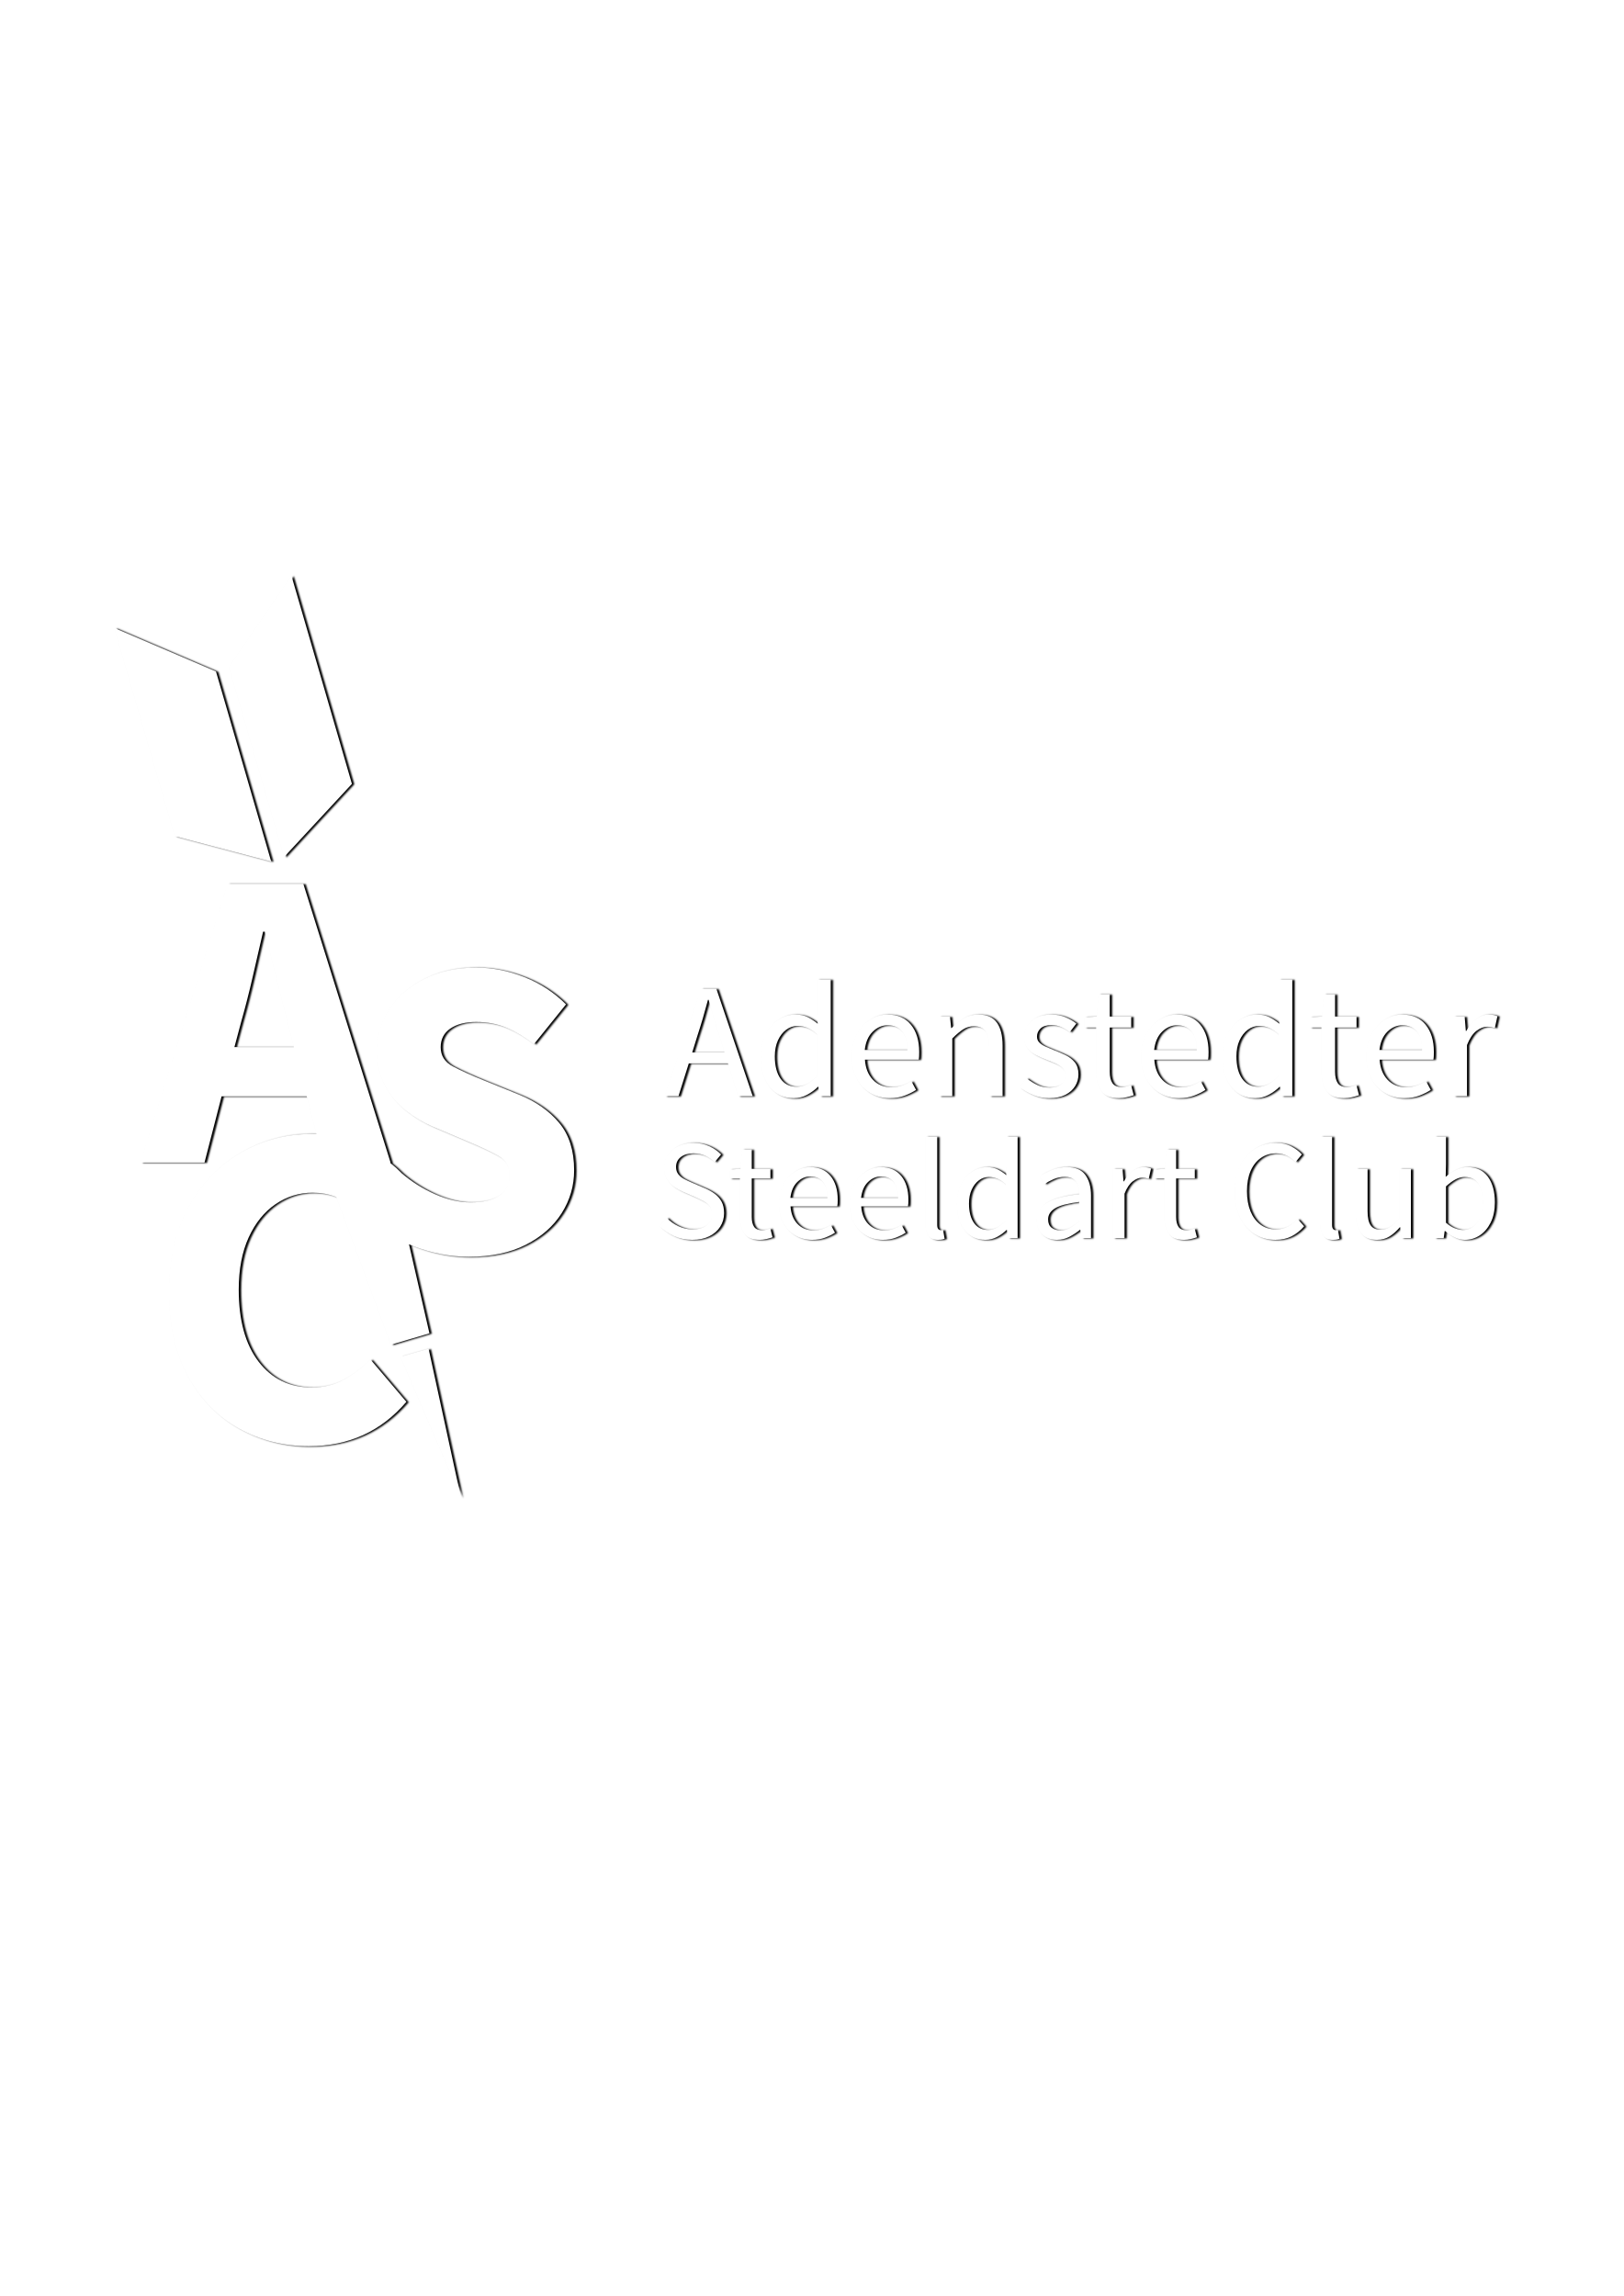
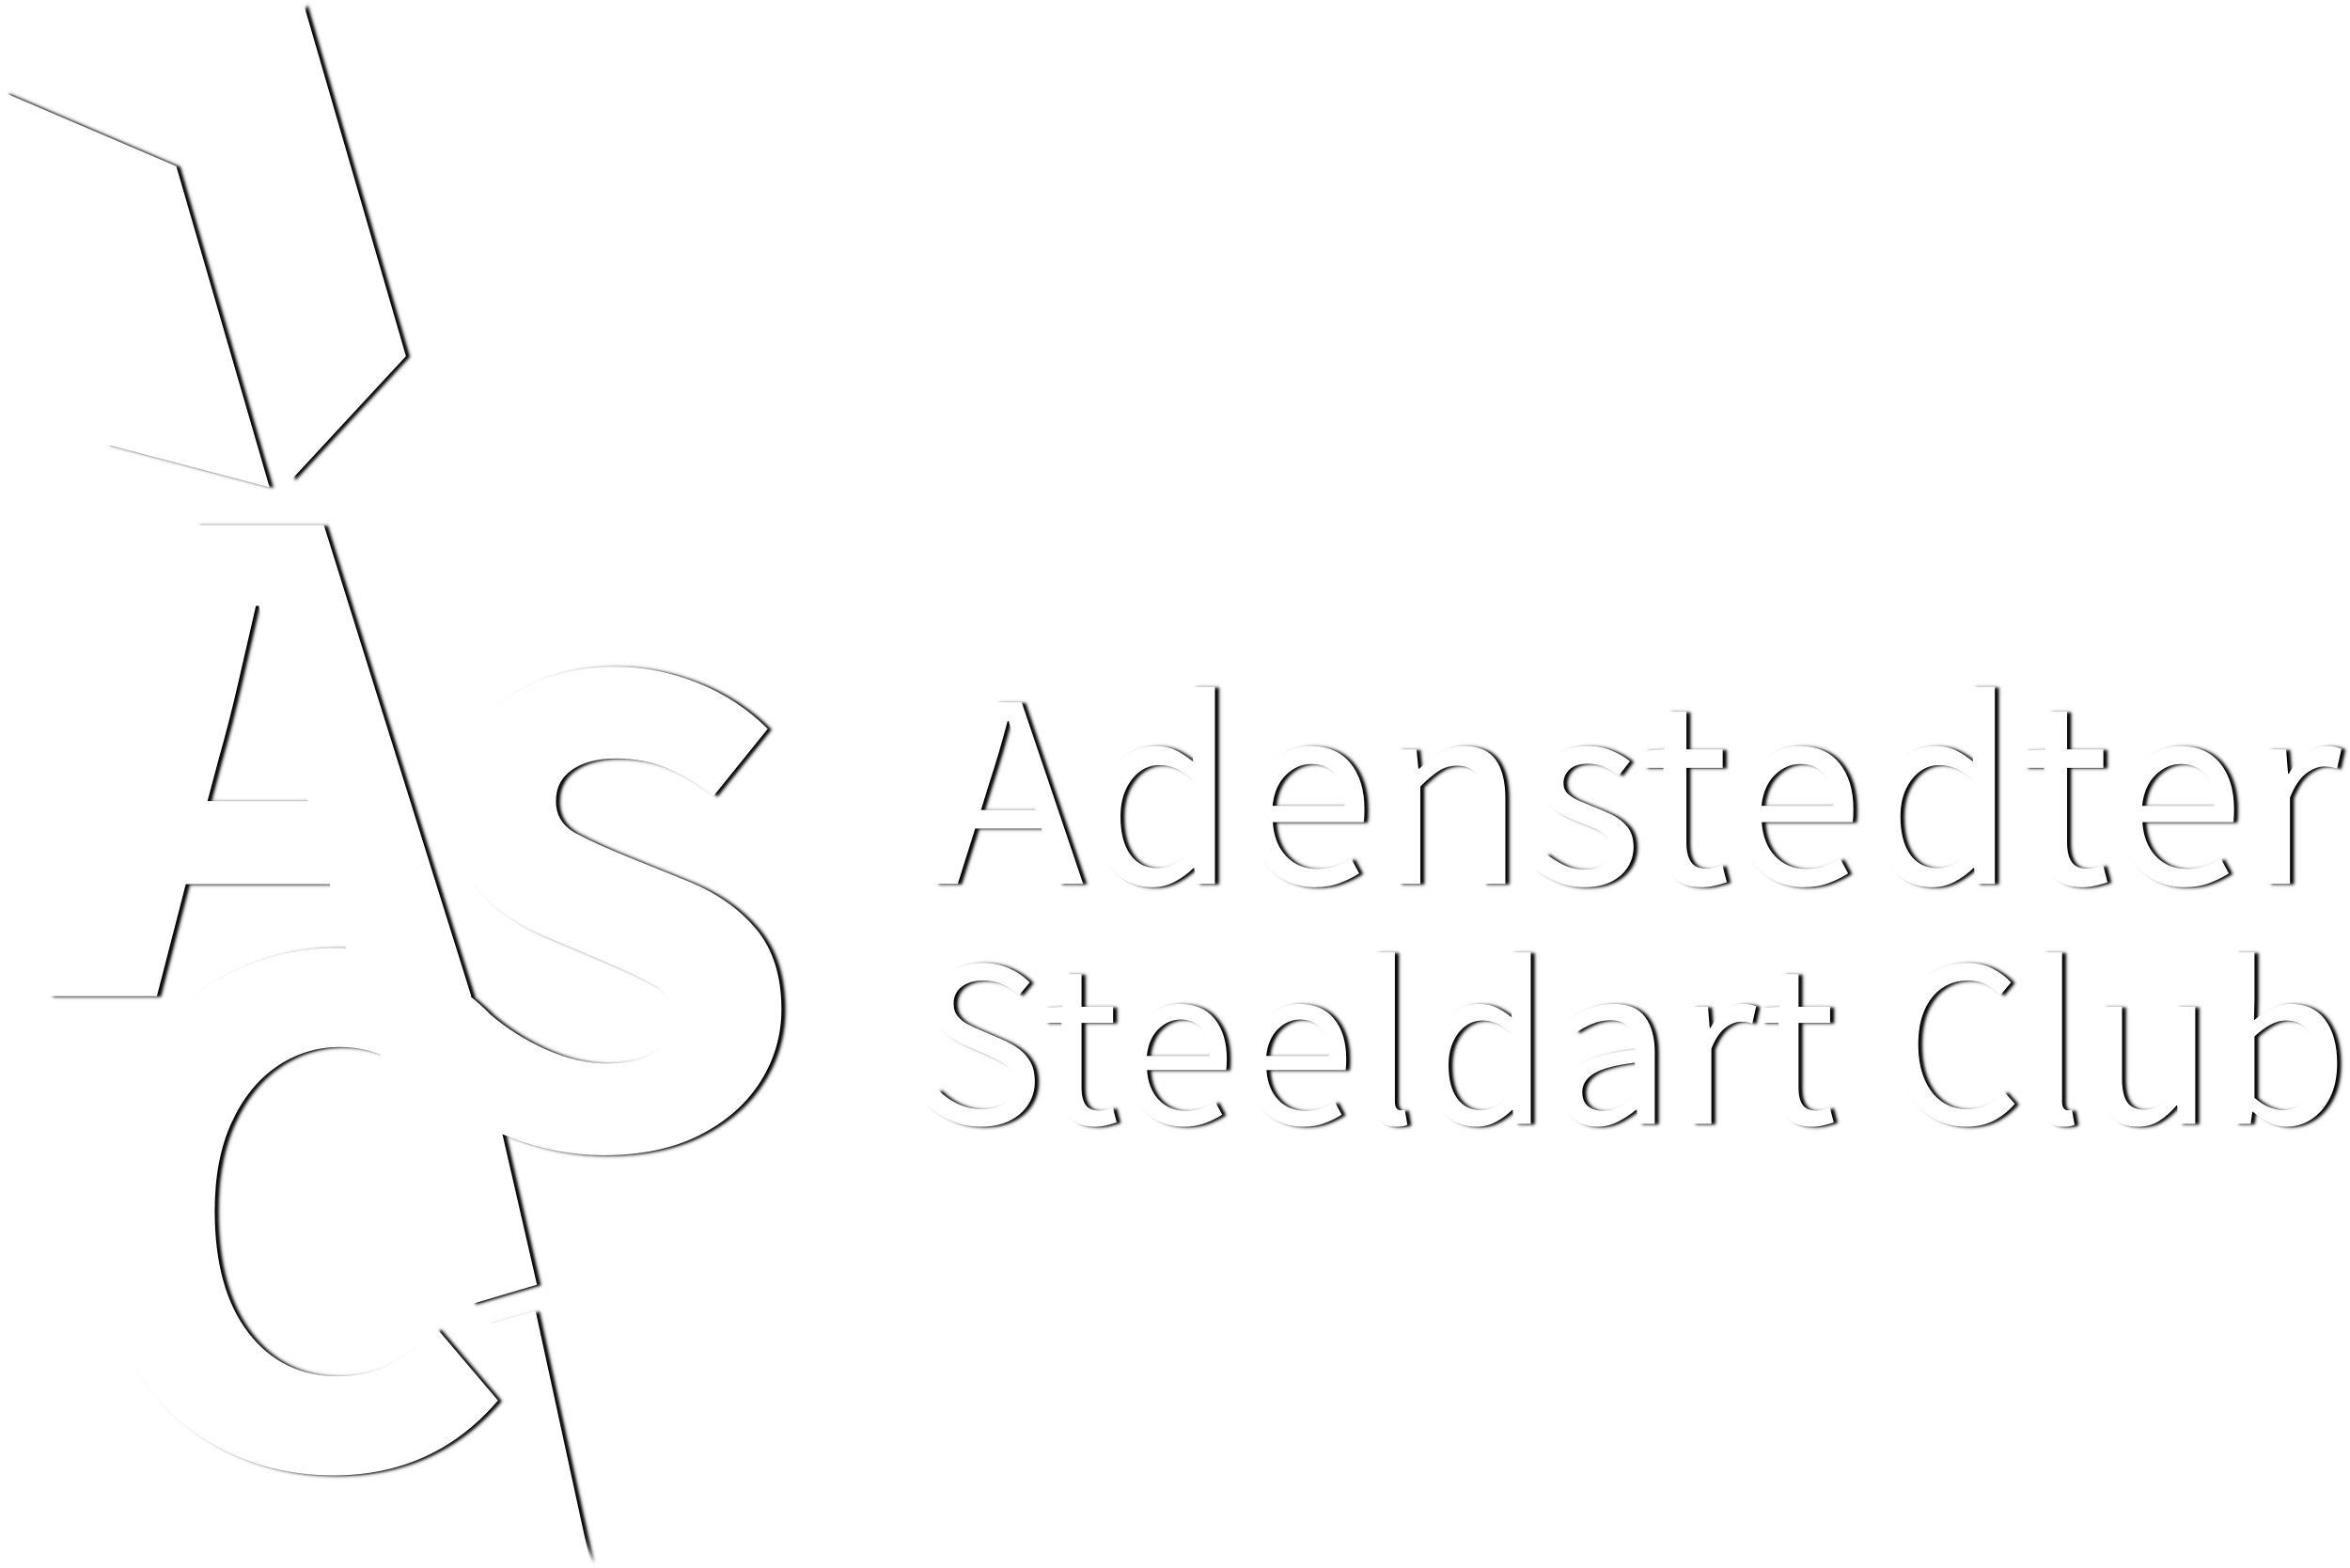
- <svg xmlns="http://www.w3.org/2000/svg" width="210mm" height="297mm" viewBox="0 0 210 297" version="1.1" id="svg1" xml:space="preserve">
+ <svg xmlns="http://www.w3.org/2000/svg" width="179.885mm" height="119.99mm" viewBox="0 0 179.885 119.99" version="1.1" id="svg1" xml:space="preserve">
  <defs id="defs1">
-     <filter style="color-interpolation-filters:sRGB;" id="filter40" x="-0.002" y="-0.003" width="1.006" height="1.006">
+     <filter style="color-interpolation-filters:sRGB" id="filter40" x="-0.002" y="-0.003" width="1.006" height="1.006">
      <feFlood result="flood" in="SourceGraphic" flood-opacity="1" flood-color="rgb(0,0,0)" id="feFlood39" />
      <feGaussianBlur result="blur" in="SourceGraphic" stdDeviation="8.1" id="feGaussianBlur39" />
      <feOffset result="offset" in="blur" dx="17.9" dy="-2.9" id="feOffset39" />
      <feComposite result="comp1" operator="in" in="flood" in2="offset" id="feComposite39" />
      <feComposite result="comp2" operator="out" in="comp1" in2="SourceGraphic" id="feComposite40" />
    </filter>
  </defs>
-   <g id="layer1">
+   <g id="layer1" transform="translate(-14.43793,-74.13647)">
    <g id="g3660" transform="matrix(0.01747024,0,0,-0.01747024,14.77755,193.736)" style="filter:url(#filter40)">
      <path d="M 1161.67,4710.42 752.871,6117.8 0,6439.77 447.656,4898.61 1161.67,4710.42" style="fill:#231f20;fill-opacity:1;fill-rule:nonzero;stroke:none" id="path3662" />
      <path d="m 4316.44,3418.38 -37.6,-121.31 h 238.98 l -37.61,121.31 c -14.55,44.47 -28.32,88.75 -41.24,132.83 -12.95,44.07 -25.9,89.16 -38.82,135.26 h -4.85 c -12.13,-46.1 -24.68,-91.19 -37.61,-135.26 -12.95,-44.08 -26.69,-88.36 -41.25,-132.83 z m -242.61,-445.2 269.3,795.78 h 114.04 l 269.3,-795.78 H 4618.5 l -75.21,242.61 h -289.92 l -76.43,-242.61 h -103.11" style="fill:#231f20;fill-opacity:1;fill-rule:nonzero;stroke:none" id="path3664" />
      <path d="m 5052.78,3042.32 c 51.74,0 101.9,27.09 150.42,81.28 v 308.13 c -25.08,22.62 -49.13,38.6 -72.18,47.91 -23.04,9.29 -46.71,13.95 -70.96,13.95 -31.55,0 -60.05,-9.51 -85.53,-28.5 -25.47,-19.02 -45.9,-45.31 -61.26,-78.86 -15.37,-33.57 -23.05,-72.99 -23.05,-118.27 0,-70.36 14.14,-125.56 42.46,-165.59 28.3,-40.03 68.33,-60.05 120.1,-60.05 z m -21.84,-83.7 c -73.6,0 -132.64,26.88 -177.11,80.67 -44.49,53.77 -66.72,129.59 -66.72,227.46 0,63.87 11.92,119.07 35.79,165.58 23.84,46.5 55.38,82.28 94.62,107.36 39.22,25.06 81.07,37.6 125.55,37.6 33.97,0 63.48,-6.06 88.56,-18.19 25.06,-12.13 50.53,-28.72 76.42,-49.74 l -4.85,100.69 v 226.85 h 100.68 v -863.72 h -82.49 l -8.48,69.14 h -3.64 c -22.65,-22.65 -49.34,-42.26 -80.07,-58.83 -30.75,-16.57 -63.49,-24.87 -98.26,-24.87" style="fill:#231f20;fill-opacity:1;fill-rule:nonzero;stroke:none" id="path3666" />
      <path d="m 5556.21,3315.27 h 315.4 c 0,59.84 -12.74,105.33 -38.21,136.47 -25.48,31.12 -61.26,46.71 -107.36,46.71 -41.25,0 -78.25,-15.99 -111,-47.92 -32.76,-31.96 -52.37,-77.04 -58.83,-135.26 z m 185.59,-356.65 c -52.57,0 -100.28,12.34 -143.14,37 -42.87,24.66 -76.84,60.05 -101.89,106.15 -25.08,46.09 -37.61,101.08 -37.61,164.98 0,64.68 12.73,120.09 38.21,166.19 25.48,46.1 58.42,81.67 98.87,106.75 40.43,25.06 82.89,37.6 127.37,37.6 75.22,0 133.23,-25.07 174.08,-75.21 40.83,-50.15 61.26,-117.27 61.26,-201.37 0,-10.52 -0.2,-20.83 -0.6,-30.93 -0.42,-10.12 -1.43,-18.81 -3.04,-26.09 h -397.89 c 4.03,-62.28 23.65,-112.02 58.84,-149.2 35.17,-37.21 81.06,-55.81 137.68,-55.81 28.29,0 54.38,4.25 78.25,12.74 23.84,8.49 46.69,19.6 68.53,33.36 l 35.19,-65.5 c -25.08,-16.19 -53.59,-30.33 -85.53,-42.47 -31.95,-12.12 -68.15,-18.19 -108.58,-18.19" style="fill:#231f20;fill-opacity:1;fill-rule:nonzero;stroke:none" id="path3668" />
      <path d="m 6104.5,2973.18 v 589.56 h 82.49 l 8.5,-84.92 h 3.63 c 28.3,28.3 58.23,51.96 89.77,70.97 31.54,18.99 67.51,28.5 107.96,28.5 62.27,0 107.76,-19.61 136.48,-58.83 28.7,-39.23 43.06,-96.44 43.06,-171.65 v -373.63 h -99.47 v 360.28 c 0,54.99 -8.91,95.02 -26.69,120.1 -17.8,25.06 -46.1,37.6 -84.92,37.6 -29.92,0 -56.83,-7.69 -80.66,-23.04 -23.87,-15.37 -50.77,-38.02 -80.68,-67.94 v -427 h -99.47" style="fill:#231f20;fill-opacity:1;fill-rule:nonzero;stroke:none" id="path3670" />
      <path d="m 6922.12,2958.62 c -42.06,0 -82.09,7.89 -120.1,23.65 -38.02,15.77 -71.17,34.97 -99.47,57.63 l 49.73,66.71 c 25.88,-20.22 52.56,-36.99 80.07,-50.34 27.48,-13.34 58.62,-20.01 93.41,-20.01 38.82,0 67.93,9.09 87.34,27.29 19.41,18.2 29.11,39.83 29.11,64.9 0,20.21 -6.67,37.19 -20.02,50.95 -13.34,13.74 -30.32,25.27 -50.94,34.57 -20.63,9.29 -41.86,17.99 -63.69,26.09 -27.5,10.49 -54.59,22.44 -81.27,35.78 -26.69,13.35 -48.53,30.73 -65.51,52.17 -16.98,21.41 -25.48,48.71 -25.48,81.88 0,47.71 17.99,87.53 53.98,119.49 35.98,31.94 85.92,47.91 149.82,47.91 36.4,0 70.36,-6.48 101.9,-19.41 31.54,-12.94 58.63,-28.71 81.27,-47.31 l -48.51,-63.08 c -20.23,15.36 -41.25,27.9 -63.09,37.61 -21.83,9.7 -45.69,14.56 -71.57,14.56 -37.21,0 -64.5,-8.5 -81.89,-25.48 -17.4,-16.98 -26.07,-36.81 -26.07,-59.44 0,-18.61 6.06,-33.78 18.19,-45.49 12.13,-11.73 27.9,-21.84 47.31,-30.33 19.41,-8.49 40.04,-17.19 61.87,-26.08 28.29,-10.52 56.2,-22.44 83.7,-35.79 27.48,-13.34 50.35,-31.14 68.54,-53.37 18.2,-22.25 27.29,-51.97 27.29,-89.16 0,-31.54 -8.3,-60.65 -24.86,-87.34 -16.59,-26.69 -40.85,-48.13 -72.78,-64.3 -31.96,-16.17 -71.39,-24.26 -118.28,-24.26" style="fill:#231f20;fill-opacity:1;fill-rule:nonzero;stroke:none" id="path3672" />
      <path d="m 7437.68,2958.62 c -63.08,0 -106.96,18.19 -131.62,54.59 -24.68,36.39 -37,83.7 -37,141.93 v 326.32 h -87.34 v 75.21 l 92.19,6.07 12.13,164.98 h 83.7 v -164.98 h 158.92 v -81.28 h -158.92 v -327.53 c 0,-36.4 6.68,-64.5 20.02,-84.31 13.34,-19.83 37.01,-29.72 70.97,-29.72 10.5,0 21.84,1.82 33.96,5.45 12.13,3.65 23.05,7.07 32.76,10.32 l 19.41,-75.21 c -16.19,-5.67 -33.78,-10.72 -52.77,-15.17 -19.01,-4.43 -37.81,-6.67 -56.41,-6.67" style="fill:#231f20;fill-opacity:1;fill-rule:nonzero;stroke:none" id="path3674" />
      <path d="m 7698.5,3315.27 h 315.4 c 0,59.84 -12.73,105.33 -38.21,136.47 -25.48,31.12 -61.26,46.71 -107.35,46.71 -41.25,0 -78.25,-15.99 -111.01,-47.92 -32.75,-31.96 -52.36,-77.04 -58.83,-135.26 z m 185.6,-356.65 c -52.58,0 -100.28,12.34 -143.15,37 -42.87,24.66 -76.83,60.05 -101.89,106.15 -25.08,46.09 -37.61,101.08 -37.61,164.98 0,64.68 12.74,120.09 38.22,166.19 25.47,46.1 58.41,81.67 98.86,106.75 40.43,25.06 82.89,37.6 127.38,37.6 75.21,0 133.23,-25.07 174.08,-75.21 40.83,-50.15 61.26,-117.27 61.26,-201.37 0,-10.52 -0.21,-20.83 -0.61,-30.93 -0.42,-10.12 -1.42,-18.81 -3.04,-26.09 h -397.89 c 4.04,-62.28 23.66,-112.02 58.84,-149.2 35.18,-37.21 81.07,-55.81 137.69,-55.81 28.29,0 54.37,4.25 78.24,12.74 23.85,8.49 46.7,19.6 68.54,33.36 l 35.18,-65.5 c -25.08,-16.19 -53.58,-30.33 -85.53,-42.47 -31.95,-12.12 -68.14,-18.19 -108.57,-18.19" style="fill:#231f20;fill-opacity:1;fill-rule:nonzero;stroke:none" id="path3676" />
      <path d="m 8470.02,3042.32 c 51.74,0 101.89,27.09 150.42,81.28 v 308.13 c -25.08,22.62 -49.13,38.6 -72.18,47.91 -23.05,9.29 -46.71,13.95 -70.97,13.95 -31.54,0 -60.05,-9.51 -85.52,-28.5 -25.47,-19.02 -45.91,-45.31 -61.26,-78.86 -15.38,-33.57 -23.05,-72.99 -23.05,-118.27 0,-70.36 14.14,-125.56 42.46,-165.59 28.3,-40.03 68.33,-60.05 120.1,-60.05 z m -21.84,-83.7 c -73.6,0 -132.65,26.88 -177.12,80.67 -44.48,53.77 -66.72,129.59 -66.72,227.46 0,63.87 11.93,119.07 35.79,165.58 23.85,46.5 55.39,82.28 94.62,107.36 39.22,25.06 81.07,37.6 125.56,37.6 33.96,0 63.48,-6.06 88.55,-18.19 25.06,-12.13 50.53,-28.72 76.43,-49.74 l -4.85,100.69 v 226.85 h 100.68 v -863.72 h -82.49 l -8.49,69.14 h -3.64 c -22.65,-22.65 -49.33,-42.26 -80.07,-58.83 -30.74,-16.57 -63.49,-24.87 -98.25,-24.87" style="fill:#231f20;fill-opacity:1;fill-rule:nonzero;stroke:none" id="path3678" />
      <path d="m 9105.66,2958.62 c -63.08,0 -106.96,18.19 -131.62,54.59 -24.68,36.39 -37,83.7 -37,141.93 v 326.32 h -87.35 v 75.21 l 92.2,6.07 12.13,164.98 h 83.7 v -164.98 h 158.92 v -81.28 h -158.92 v -327.53 c 0,-36.4 6.68,-64.5 20.02,-84.31 13.34,-19.83 37,-29.72 70.97,-29.72 10.5,0 21.83,1.82 33.96,5.45 12.13,3.65 23.05,7.07 32.76,10.32 l 19.41,-75.21 c -16.19,-5.67 -33.78,-10.72 -52.77,-15.17 -19.02,-4.43 -37.81,-6.67 -56.41,-6.67" style="fill:#231f20;fill-opacity:1;fill-rule:nonzero;stroke:none" id="path3680" />
      <path d="m 9366.48,3315.27 h 315.4 c 0,59.84 -12.73,105.33 -38.21,136.47 -25.48,31.12 -61.26,46.71 -107.35,46.71 -41.25,0 -78.26,-15.99 -111.01,-47.92 -32.75,-31.96 -52.36,-77.04 -58.83,-135.26 z m 185.6,-356.65 c -52.58,0 -100.29,12.34 -143.15,37 -42.87,24.66 -76.83,60.05 -101.89,106.15 -25.08,46.09 -37.61,101.08 -37.61,164.98 0,64.68 12.74,120.09 38.21,166.19 25.48,46.1 58.42,81.67 98.87,106.75 40.43,25.06 82.89,37.6 127.37,37.6 75.22,0 133.24,-25.07 174.09,-75.21 40.83,-50.15 61.26,-117.27 61.26,-201.37 0,-10.52 -0.21,-20.83 -0.61,-30.93 -0.42,-10.12 -1.43,-18.81 -3.04,-26.09 h -397.89 c 4.04,-62.28 23.66,-112.02 58.84,-149.2 35.18,-37.21 81.07,-55.81 137.69,-55.81 28.29,0 54.37,4.25 78.24,12.74 23.85,8.49 46.7,19.6 68.53,33.36 l 35.19,-65.5 c -25.08,-16.19 -53.58,-30.33 -85.53,-42.47 -31.95,-12.12 -68.14,-18.19 -108.57,-18.19" style="fill:#231f20;fill-opacity:1;fill-rule:nonzero;stroke:none" id="path3682" />
      <path d="m 9914.78,2973.18 v 589.56 h 82.49 l 8.53,-106.76 h 3.6 c 20.2,37.2 44.9,66.73 74,88.56 29.1,21.83 60.2,32.75 93.4,32.75 23.5,0 44.5,-4.05 63.1,-12.13 l -19.4,-87.34 c -9.7,3.22 -18.6,5.65 -26.7,7.28 -8.1,1.61 -18.2,2.43 -30.3,2.43 -25.1,0 -51.2,-10.12 -78.3,-30.33 -27.1,-20.22 -50.7,-55.41 -70.9,-105.54 v -378.48 h -99.52" style="fill:#231f20;fill-opacity:1;fill-rule:nonzero;stroke:none" id="path3684" />
      <path d="m 4279.3,1909.35 c -48.55,0 -93.58,9.34 -135.08,27.97 -41.52,18.63 -77.41,43.44 -107.65,74.41 l 52.77,61.21 c 24.62,-26.05 53.64,-46.97 87.06,-62.8 33.41,-15.83 68.08,-23.75 103.95,-23.75 45.73,0 81.27,10.38 106.6,31.14 25.32,20.74 37.99,48.01 37.99,81.78 0,23.92 -5.11,42.91 -15.3,57 -10.21,14.06 -23.93,26.01 -41.16,35.88 -17.25,9.84 -36.77,19.68 -58.58,29.55 l -99.19,43.27 c -21.82,9.13 -43.46,21.1 -64.91,35.88 -21.47,14.77 -39.41,33.77 -53.82,56.99 -14.43,23.21 -21.64,51.71 -21.64,85.48 0,35.17 9.32,66.65 27.97,94.45 18.64,27.78 44.49,49.6 77.57,65.43 33.06,15.83 70.34,23.75 111.86,23.75 41.51,0 79.85,-7.92 115.04,-23.75 35.17,-15.83 65.06,-36.41 89.7,-61.74 l -47.49,-56.98 c -21.11,20.39 -44.5,36.41 -70.18,48.02 -25.69,11.6 -54.71,17.41 -87.07,17.41 -38.7,0 -69.83,-9.15 -93.39,-27.44 -23.59,-18.3 -35.36,-42.92 -35.36,-73.88 0,-21.82 5.81,-39.93 17.41,-54.34 11.62,-14.44 26.21,-26.23 43.8,-35.36 17.58,-9.15 35.52,-17.59 53.83,-25.33 l 98.14,-42.22 c 26.73,-11.26 50.82,-24.79 72.29,-40.62 21.46,-15.83 38.52,-35.2 51.19,-58.05 12.66,-22.87 18.99,-51.54 18.99,-86 0,-36.59 -9.5,-69.84 -28.49,-99.74 -19,-29.91 -46.09,-53.65 -81.26,-71.23 -35.19,-17.58 -77.05,-26.39 -125.59,-26.39" style="fill:#231f20;fill-opacity:1;fill-rule:nonzero;stroke:none" id="path3686" />
      <path d="m 4778.48,1909.35 c -54.87,0 -93.05,15.83 -114.5,47.49 -21.47,31.66 -32.19,72.83 -32.19,123.48 v 283.89 h -75.98 v 65.43 l 80.2,5.27 10.56,143.54 h 72.82 v -143.54 h 138.24 v -70.7 h -138.24 v -284.94 c 0,-31.66 5.8,-56.12 17.41,-73.35 11.61,-17.25 32.19,-25.85 61.74,-25.85 9.13,0 18.99,1.58 29.55,4.74 10.55,3.17 20.05,6.15 28.49,8.98 l 16.88,-65.44 c -14.08,-4.92 -29.38,-9.32 -45.9,-13.19 -16.54,-3.86 -32.9,-5.81 -49.08,-5.81" style="fill:#231f20;fill-opacity:1;fill-rule:nonzero;stroke:none" id="path3688" />
      <path d="m 5005.39,2219.63 h 274.39 c 0,52.06 -11.08,91.63 -33.24,118.72 -22.17,27.08 -53.3,40.63 -93.4,40.63 -35.89,0 -68.07,-13.9 -96.57,-41.69 -28.49,-27.8 -45.56,-67.01 -51.18,-117.66 z m 161.47,-310.28 c -45.74,0 -87.24,10.74 -124.53,32.19 -37.3,21.46 -66.85,52.25 -88.65,92.34 -21.82,40.11 -32.72,87.94 -32.72,143.53 0,56.28 11.09,104.48 33.25,144.58 22.16,40.11 50.82,71.05 86.01,92.87 35.17,21.8 72.11,32.72 110.81,32.72 65.43,0 115.9,-21.82 151.44,-65.43 35.52,-43.64 53.3,-102.03 53.3,-175.19 0,-9.15 -0.19,-18.12 -0.53,-26.91 -0.37,-8.8 -1.24,-16.36 -2.64,-22.69 h -346.15 c 3.51,-54.19 20.58,-97.45 51.18,-129.8 30.61,-32.38 70.53,-48.55 119.78,-48.55 24.62,0 47.31,3.69 68.08,11.08 20.74,7.39 40.62,17.05 59.61,29.02 l 30.61,-56.98 c -21.82,-14.09 -46.61,-26.39 -74.39,-36.95 -27.81,-10.54 -59.29,-15.83 -94.46,-15.83" style="fill:#231f20;fill-opacity:1;fill-rule:nonzero;stroke:none" id="path3690" />
      <path d="m 5528.83,2219.63 h 274.39 c 0,52.06 -11.08,91.63 -33.24,118.72 -22.17,27.08 -53.3,40.63 -93.4,40.63 -35.89,0 -68.08,-13.9 -96.56,-41.69 -28.5,-27.8 -45.57,-67.01 -51.19,-117.66 z m 161.47,-310.28 c -45.74,0 -87.25,10.74 -124.53,32.19 -37.31,21.46 -66.86,52.25 -88.65,92.34 -21.82,40.11 -32.72,87.94 -32.72,143.53 0,56.28 11.09,104.48 33.24,144.58 22.17,40.11 50.82,71.05 86.02,92.87 35.17,21.8 72.11,32.72 110.81,32.72 65.43,0 115.9,-21.82 151.44,-65.43 35.51,-43.64 53.3,-102.03 53.3,-175.19 0,-9.15 -0.19,-18.12 -0.53,-26.91 -0.37,-8.8 -1.24,-16.36 -2.65,-22.69 h -346.15 c 3.52,-54.19 20.59,-97.45 51.19,-129.8 30.61,-32.38 70.53,-48.55 119.78,-48.55 24.62,0 47.31,3.69 68.07,11.08 20.75,7.39 40.63,17.05 59.62,29.02 l 30.61,-56.98 c -21.82,-14.09 -46.61,-26.39 -74.4,-36.95 -27.8,-10.54 -59.28,-15.83 -94.45,-15.83" style="fill:#231f20;fill-opacity:1;fill-rule:nonzero;stroke:none" id="path3692" />
      <path d="m 6097.63,1909.35 c -32.36,0 -55.76,10.03 -70.17,30.08 -14.44,20.05 -21.64,48.71 -21.64,86.02 v 647.98 h 86.54 v -654.32 c 0,-13.37 2.46,-23.05 7.38,-29.02 4.93,-5.99 10.56,-8.97 16.89,-8.97 2.81,0 5.45,0.17 7.92,0.53 2.46,0.34 6.15,0.87 11.08,1.58 l 11.6,-65.43 c -5.63,-2.8 -12.31,-4.91 -20.04,-6.34 -7.75,-1.39 -17.6,-2.11 -29.56,-2.11" style="fill:#231f20;fill-opacity:1;fill-rule:nonzero;stroke:none" id="path3694" />
      <path d="m 6469.11,1982.18 c 45.01,0 88.64,23.56 130.86,70.7 v 268.06 c -21.82,19.68 -42.75,33.59 -62.79,41.68 -20.05,8.08 -40.63,12.14 -61.74,12.14 -27.44,0 -52.24,-8.28 -74.41,-24.8 -22.16,-16.54 -39.93,-39.42 -53.29,-68.59 -13.37,-29.21 -20.05,-63.51 -20.05,-102.91 0,-61.21 12.3,-109.22 36.94,-144.05 24.62,-34.82 59.44,-52.23 104.48,-52.23 z m -19,-72.83 c -64.03,0 -115.4,23.39 -154.08,70.19 -38.7,46.78 -58.04,112.73 -58.04,197.87 0,55.58 10.37,103.59 31.13,144.05 20.74,40.45 48.18,71.58 82.31,93.4 34.12,21.8 70.53,32.72 109.23,32.72 29.55,0 55.23,-5.28 77.04,-15.83 21.8,-10.55 43.97,-24.98 66.49,-43.27 l -4.22,87.59 v 197.36 h 87.6 v -751.41 h -71.77 l -7.38,60.16 h -3.18 c -19.7,-19.71 -42.92,-36.78 -69.65,-51.19 -26.74,-14.41 -55.24,-21.64 -85.48,-21.64" style="fill:#231f20;fill-opacity:1;fill-rule:nonzero;stroke:none" id="path3696" />
      <path d="m 7004.16,1979.01 c 24.62,0 47.83,5.97 69.65,17.94 21.79,11.95 45.02,28.84 69.64,50.66 v 142.47 c -85.13,-10.56 -144.75,-26.39 -178.87,-47.49 -34.13,-21.11 -51.18,-48.21 -51.18,-81.26 0,-28.86 8.79,-49.79 26.37,-62.8 17.58,-13.02 39.06,-19.52 64.39,-19.52 z m -25.33,-69.66 c -42.92,0 -78.63,12.84 -107.12,38.53 -28.5,25.67 -42.75,61.37 -42.75,107.11 0,56.28 25.16,99.37 75.46,129.29 50.29,29.89 129.97,50.82 239.03,62.79 0,21.8 -2.99,42.56 -8.96,62.26 -5.99,19.69 -16.54,35.7 -31.66,48.02 -15.14,12.3 -36.78,18.47 -64.9,18.47 -29.55,0 -57.36,-5.65 -83.38,-16.89 -26.04,-11.27 -49.25,-23.92 -69.65,-37.99 l -33.77,60.15 c 23.91,15.47 53.29,30.42 88.12,44.86 34.83,14.41 72.63,21.63 113.45,21.63 62.61,0 107.99,-19.18 136.14,-57.51 28.13,-38.36 42.21,-89.54 42.21,-153.56 v -314.49 h -71.77 l -7.38,61.21 h -3.16 c -23.93,-19.71 -50.13,-36.93 -78.63,-51.71 -28.49,-14.77 -58.93,-22.17 -91.28,-22.17" style="fill:#231f20;fill-opacity:1;fill-rule:nonzero;stroke:none" id="path3698" />
      <path d="m 7392.52,1922.02 v 512.89 h 71.76 l 7.39,-92.86 h 3.17 c 17.58,32.35 39.04,58.04 64.38,77.03 25.32,19 52.4,28.5 81.26,28.5 20.4,0 38.68,-3.53 54.87,-10.55 l -16.89,-75.99 c -8.43,2.81 -16.19,4.91 -23.21,6.33 -7.04,1.41 -15.83,2.11 -26.39,2.11 -21.81,0 -44.5,-8.8 -68.06,-26.38 -23.59,-17.59 -44.16,-48.2 -61.74,-91.81 v -329.27 h -86.54" style="fill:#231f20;fill-opacity:1;fill-rule:nonzero;stroke:none" id="path3700" />
      <path d="m 7920.17,1909.35 c -54.88,0 -93.05,15.83 -114.51,47.49 -21.46,31.66 -32.19,72.83 -32.19,123.48 v 283.89 h -75.97 v 65.43 l 80.2,5.27 10.55,143.54 h 72.82 v -143.54 h 138.25 v -70.7 h -138.25 v -284.94 c 0,-31.66 5.8,-56.12 17.41,-73.35 11.62,-17.25 32.19,-25.85 61.74,-25.85 9.13,0 19,1.58 29.55,4.74 10.56,3.17 20.05,6.15 28.5,8.98 l 16.88,-65.44 c -14.08,-4.92 -29.38,-9.32 -45.9,-13.19 -16.55,-3.86 -32.9,-5.81 -49.08,-5.81" style="fill:#231f20;fill-opacity:1;fill-rule:nonzero;stroke:none" id="path3702" />
      <path d="m 8596.65,1909.35 c -57.71,0 -109.23,14.25 -154.61,42.75 -45.38,28.49 -81.26,69.47 -107.65,122.95 -26.38,53.45 -39.58,117.83 -39.58,193.12 0,74.57 13.36,138.6 40.11,192.07 26.73,53.46 63.32,94.62 109.76,123.48 46.43,28.84 98.83,43.27 157.24,43.27 42.22,0 79.49,-8.62 111.87,-25.86 32.35,-17.25 58.39,-37.12 78.09,-59.63 l -47.49,-56.98 c -18.3,19.69 -39.05,35.52 -62.26,47.49 -23.22,11.95 -49.6,17.94 -79.15,17.94 -43.64,0 -81.79,-11.45 -114.51,-34.3 -32.71,-22.87 -58.04,-55.06 -75.98,-96.57 -17.94,-41.51 -26.92,-91.11 -26.92,-148.8 0,-57.69 8.79,-107.82 26.39,-150.38 17.58,-42.58 42.37,-75.46 74.4,-98.68 32.01,-23.21 69.82,-34.83 113.45,-34.83 33.06,0 62.61,7.03 88.64,21.11 26.03,14.07 49.96,33.06 71.77,56.99 l 48.55,-54.87 c -27.44,-31.66 -58.41,-56.3 -92.87,-73.88 -34.49,-17.58 -74.24,-26.39 -119.25,-26.39" style="fill:#231f20;fill-opacity:1;fill-rule:nonzero;stroke:none" id="path3704" />
      <path d="m 9020.89,1909.35 c -32.37,0 -55.77,10.03 -70.18,30.08 -14.43,20.05 -21.64,48.71 -21.64,86.02 v 647.98 h 86.54 v -654.32 c 0,-13.37 2.46,-23.05 7.39,-29.02 4.92,-5.99 10.55,-8.97 16.88,-8.97 2.81,0 5.45,0.17 7.92,0.53 2.46,0.34 6.15,0.87 11.08,1.58 l 11.61,-65.43 c -5.64,-2.8 -12.32,-4.91 -20.05,-6.34 -7.75,-1.39 -17.6,-2.11 -29.55,-2.11" style="fill:#231f20;fill-opacity:1;fill-rule:nonzero;stroke:none" id="path3706" />
      <path d="m 9348.03,1909.35 c -54.18,0 -93.92,17.05 -119.25,51.19 -25.33,34.12 -37.99,83.9 -37.99,149.33 v 325.04 h 87.6 v -313.43 c 0,-47.86 7.55,-82.68 22.68,-104.48 15.12,-21.82 39.57,-32.71 73.35,-32.71 26.73,0 50.47,6.85 71.23,20.57 20.74,13.72 43.09,35.7 67.01,65.96 v 364.09 h 86.55 v -512.89 h -71.77 l -7.38,80.2 h -3.17 c -23.92,-28.14 -49.26,-50.65 -75.98,-67.53 -26.75,-16.89 -57.7,-25.34 -92.88,-25.34" style="fill:#231f20;fill-opacity:1;fill-rule:nonzero;stroke:none" id="path3708" />
      <path d="m 9984.39,1982.18 c 42.21,0 77.21,18.1 105.01,54.34 27.8,36.23 41.7,86.02 41.7,149.34 0,56.28 -10.4,101.83 -31.2,136.66 -20.7,34.83 -55.4,52.24 -103.9,52.24 -21.81,0 -43.98,-5.98 -66.49,-17.94 -22.52,-11.97 -46.08,-29.2 -70.7,-51.71 v -269.12 c 22.51,-19.7 44.85,-33.6 67.01,-41.68 22.17,-8.09 41.69,-12.13 58.57,-12.13 z m 14.78,-72.83 c -23.93,0 -48.73,5.81 -74.41,17.42 -25.69,11.61 -49.78,27.6 -72.28,48.01 h -3.18 l -7.38,-52.76 h -69.66 v 751.41 h 86.55 v -204.74 l -2.11,-92.87 c 23.21,20.39 48.71,37.46 76.51,51.18 27.78,13.72 55.75,20.58 83.89,20.58 66.8,0 117.5,-23.58 152,-70.71 34.4,-47.15 51.7,-110.47 51.7,-189.96 0,-58.41 -10.4,-108.36 -31.1,-149.86 -20.8,-41.51 -47.9,-73.18 -81.3,-94.98 -33.4,-21.8 -69.8,-32.72 -109.23,-32.72" style="fill:#231f20;fill-opacity:1;fill-rule:nonzero;stroke:none" id="path3710" />
      <path d="M 1257.27,4743.87 848.473,6151.25 1311.69,6826.46 1759.33,5285.3 1482.48,4986.76 c -0.07,-0.09 -0.17,-0.2 -0.26,-0.29 l -224.95,-242.6 v 0" style="fill:#231f20;fill-opacity:1;fill-rule:nonzero;stroke:none" id="path3712" />
      <path d="m 2118.62,1043.31 208.4,59.92 L 2566.68,0 Z" style="fill:#231f20;fill-opacity:1;fill-rule:nonzero;stroke:none" id="path3714" />
      <path d="m 889.641,3336.23 50.699,189.99 c 29.531,103.41 57.492,212.66 83.88,327.74 26.39,115.03 52.27,227.45 77.6,337.24 h 12.66 c 27.41,-107.66 55.41,-219.57 83.93,-335.64 28.47,-116.14 56.43,-225.93 83.88,-329.34 l 47.51,-189.99 z M 2128.33,2402.15 c -25.81,26.59 -54.07,51.95 -84.44,76.27 l -0.67,2.9 h 2.23 l -646,2064.51 H 838.988 L 193.035,2481.32 h 474.957 l 126.676,490.78 h 630.152 l 72.28,-280.15 c -12.84,0.48 -25.76,0.81 -38.85,0.81 -186.89,0 -360.67,-46.13 -521.355,-138.46 -160.692,-92.3 -289.497,-225.63 -386.317,-400 -96.914,-174.32 -145.301,-384.6 -145.301,-630.75 0,-248.45 47.278,-457.58 141.879,-627.331 94.559,-169.84 220.496,-298.039 377.77,-384.649 157.264,-86.609 329.334,-129.91 516.224,-129.91 294.02,0 534.48,109.391 721.38,328.219 l -266.66,314.541 c -54.72,-57.022 -117.95,-106.01 -189.77,-147.01 -71.77,-41.039 -153.29,-61.558 -244.43,-61.558 -164.11,0 -295.18,63.777 -393.15,191.468 -98.028,127.61 -147.016,305.4 -147.016,533.33 0,150.43 24.449,279.14 73.527,386.32 48.939,107.08 115.029,189.16 198.269,246.14 83.19,56.94 174.88,85.45 275.21,85.45 63.81,0 122.02,-10.77 174.9,-31.9 l 404.78,-1093.81 285.1,84.25 -151.29,659.37 c 13.17,-5.55 26.39,-11.04 39.85,-16.13 134.03,-50.66 268.6,-76 403.72,-76 164.66,0 305.02,29.59 421.15,88.67 116.07,59.07 204.73,137.19 265.98,234.31 61.2,97.08 91.83,202.66 91.83,316.65 0,145.67 -36.96,262.82 -110.83,351.48 -73.92,88.66 -173.12,158.33 -297.65,208.99 l -265.98,107.66 c -88.67,35.87 -163.08,69.67 -223.24,101.33 -60.16,31.67 -90.25,79.16 -90.25,142.49 0,59.08 23.75,104.99 71.25,137.74 47.5,32.71 111.32,49.09 191.57,49.09 82.33,0 157.24,-14.26 224.83,-42.75 67.53,-28.5 135.06,-69.17 202.65,-121.91 l 237.49,294.48 c -88.66,88.66 -192.12,156.2 -310.32,202.66 -118.25,46.4 -236.45,69.66 -354.65,69.66 -143.58,0 -270.73,-27.46 -381.56,-82.33 -110.83,-54.92 -197.41,-128.79 -259.65,-221.65 -62.29,-92.92 -93.41,-196.33 -93.41,-310.32 0,-99.25 20.04,-185.78 60.16,-259.65 40.08,-73.92 91.83,-135.66 155.16,-185.24 63.33,-49.63 129.82,-89.21 199.49,-118.74 l 269.15,-113.99 c 90.74,-38 163.07,-72.35 216.9,-102.92 53.84,-30.63 80.75,-78.67 80.75,-144.08 0,-61.25 -23.75,-109.78 -71.25,-145.65 -47.49,-35.92 -119.83,-53.83 -216.9,-53.83 -84.46,0 -172.08,20.03 -262.82,60.16 -90.79,40.08 -173.12,91.82 -246.98,155.15" style="fill:#231f20;fill-opacity:1;fill-rule:nonzero;stroke:none" id="path3716" />
    </g>
  </g>
</svg>
